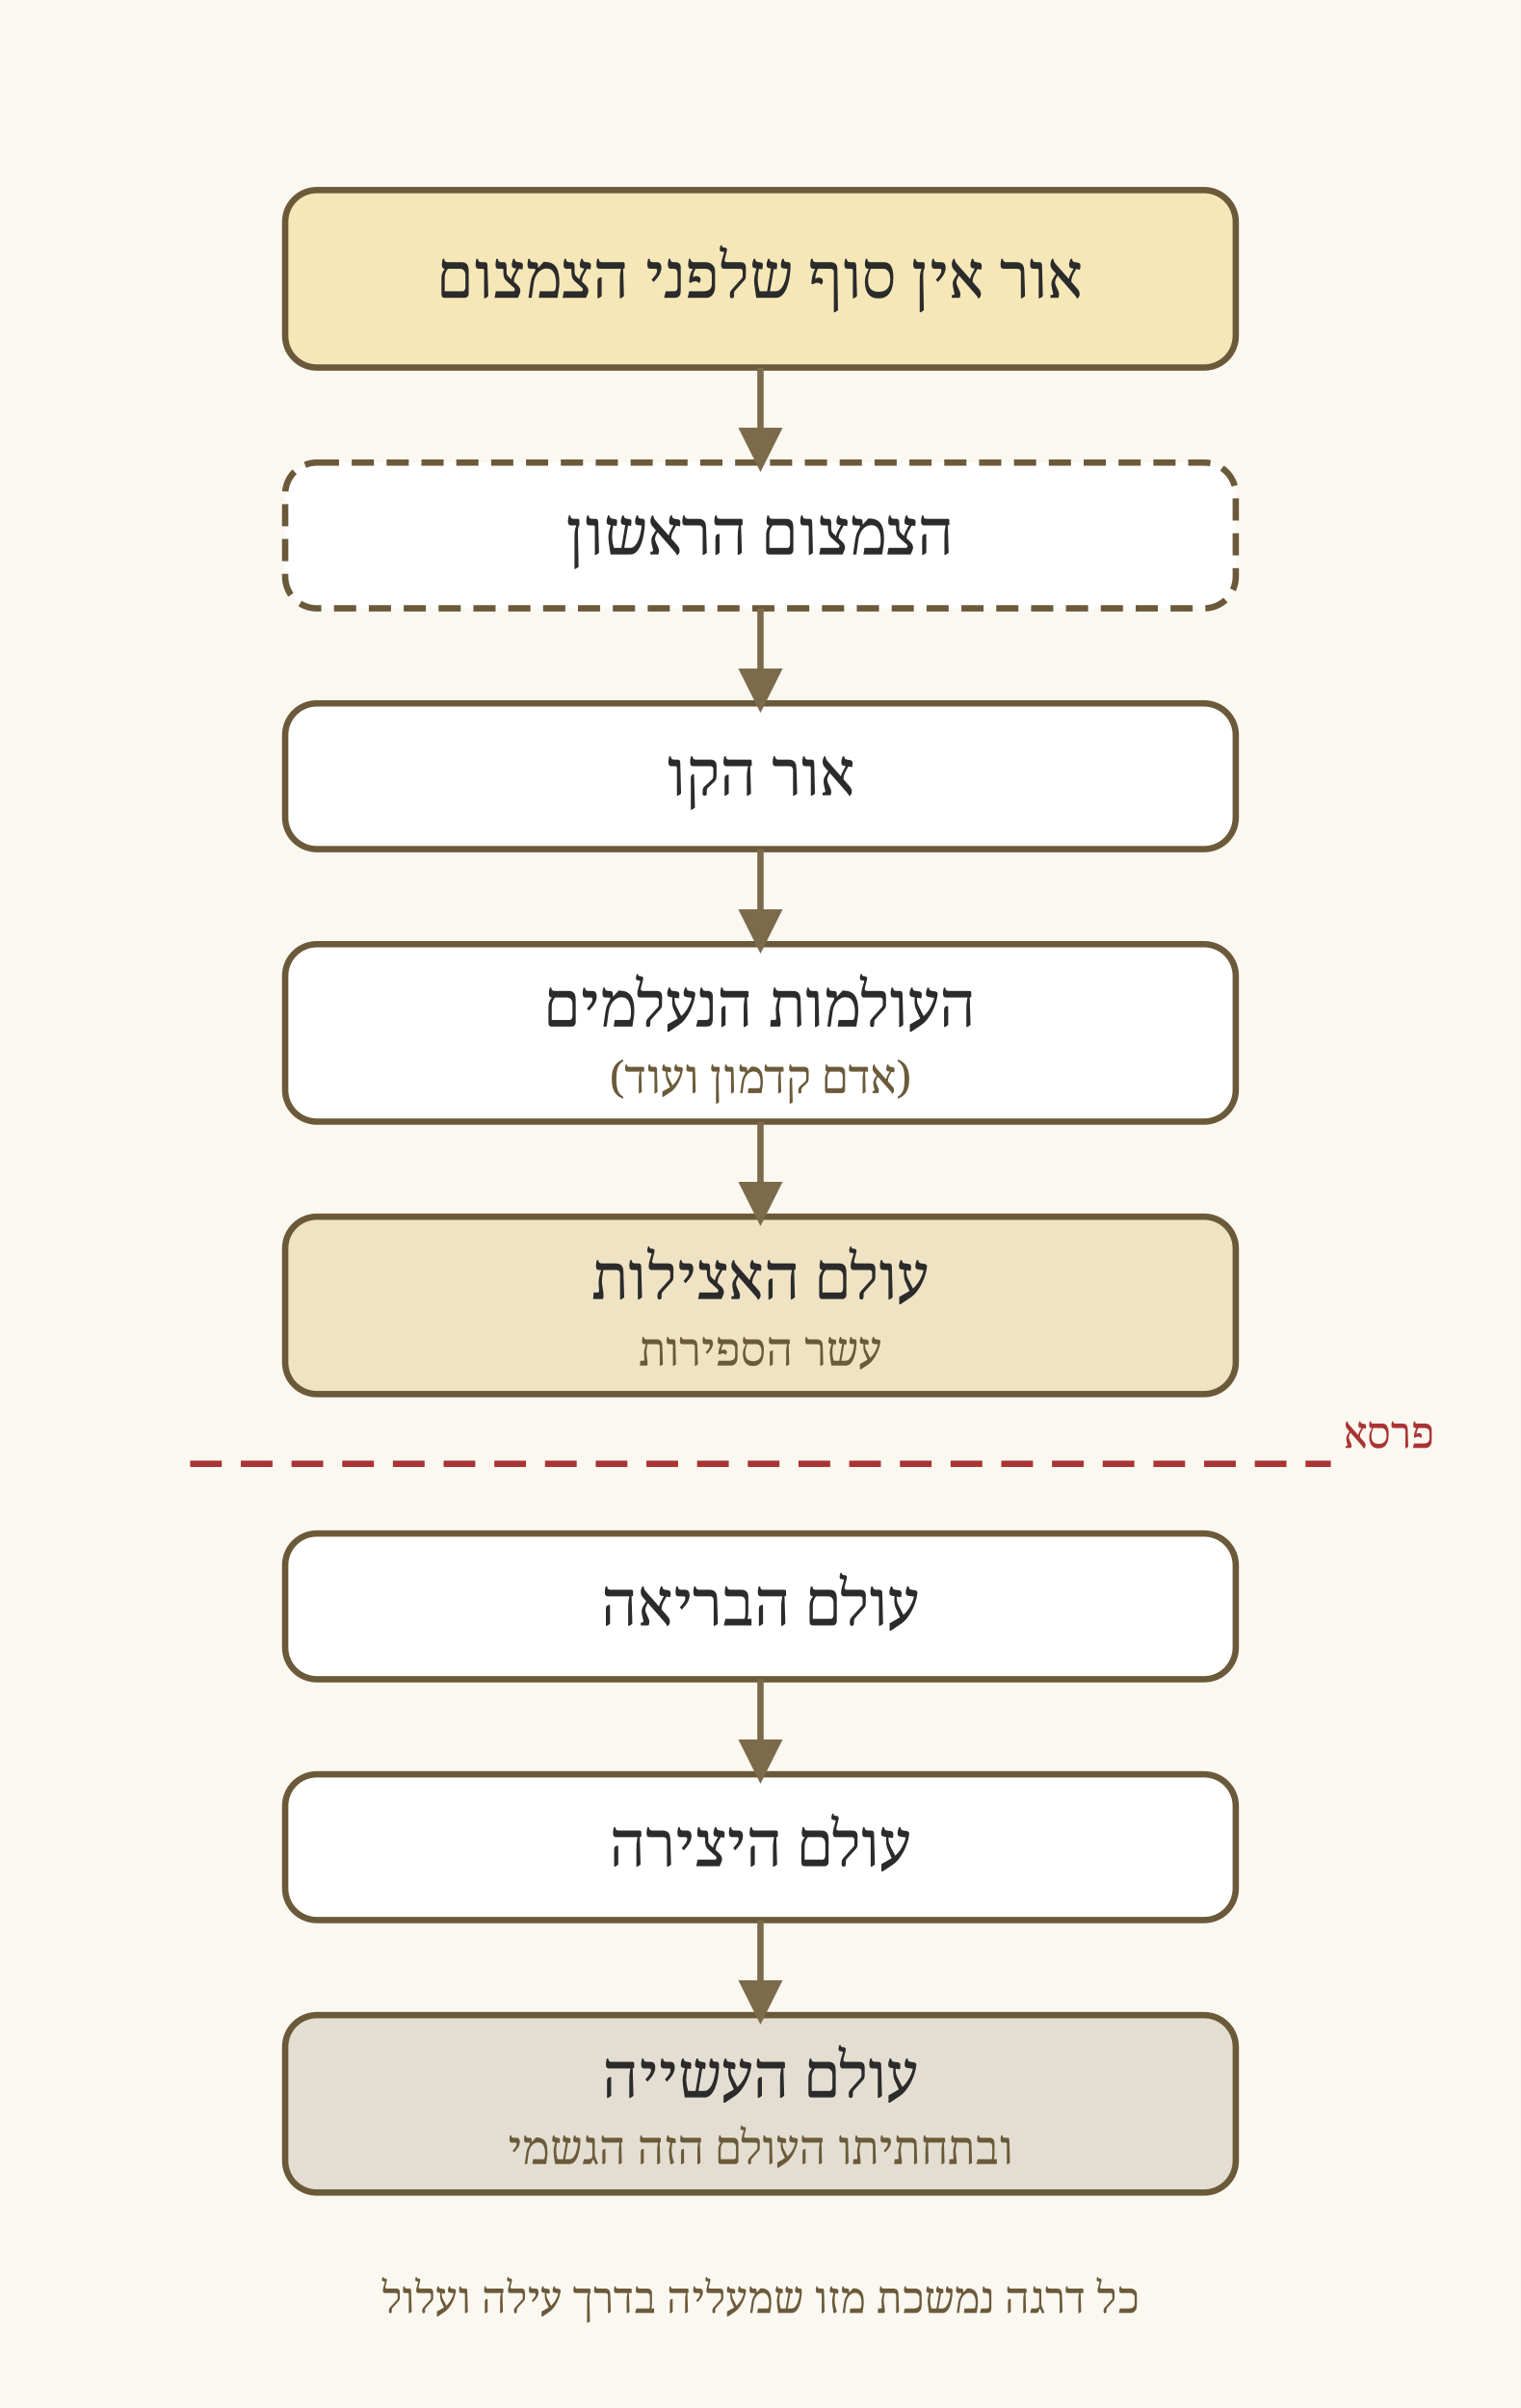
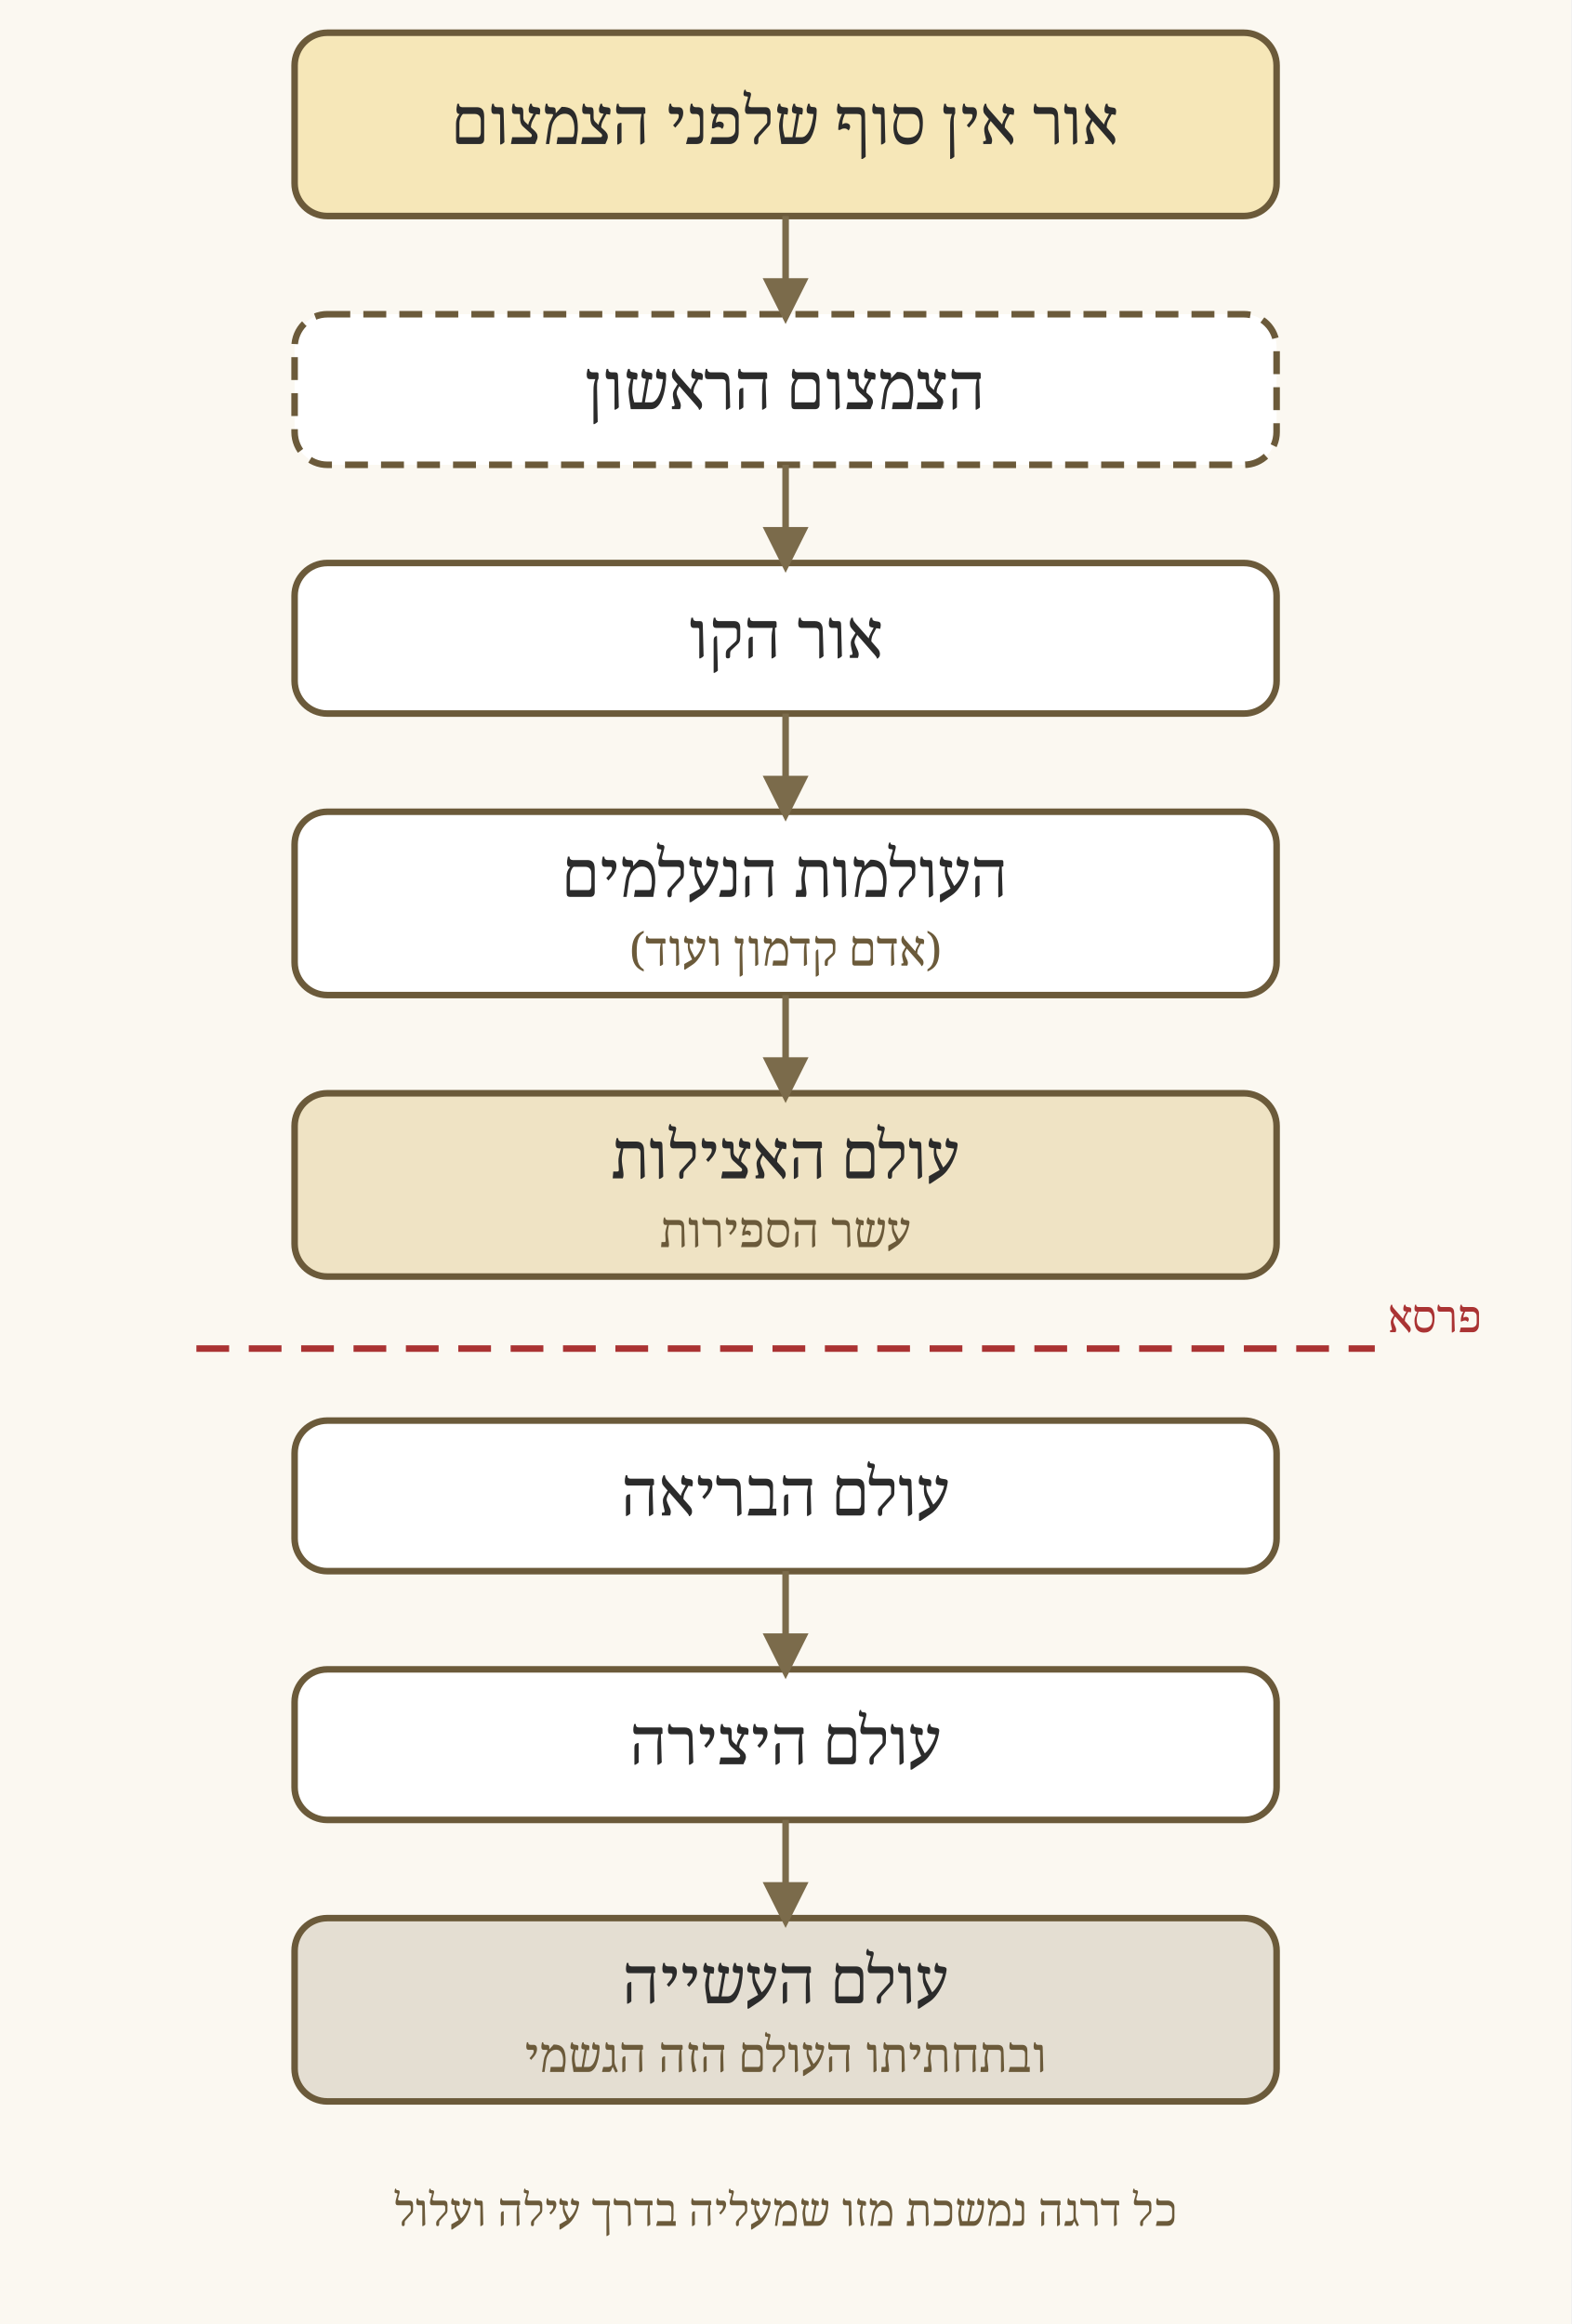
- <svg xmlns="http://www.w3.org/2000/svg" viewBox="0 0 480 760" font-family="David, 'Frank Ruehl CLM', 'Noto Serif Hebrew', serif" direction="rtl">
+ <svg xmlns="http://www.w3.org/2000/svg" viewBox="0 50 480 710" font-family="David, 'Frank Ruehl CLM', 'Noto Serif Hebrew', serif" direction="rtl">
  <defs>
    <linearGradient id="g" x1="0" y1="0" x2="0" y2="1">
      <stop offset="0" stop-color="#f6e7b8" />
      <stop offset="1" stop-color="#d9d2c3" />
    </linearGradient>
    <marker id="a" viewBox="0 0 10 10" refX="5" refY="5" markerWidth="7" markerHeight="7" orient="auto">
      <path d="M0,0L10,5L0,10z" fill="#7b6b4b" />
    </marker>
  </defs>
-   <rect width="480" height="760" fill="#fbf8f1" />
+   <rect y="50" width="480" height="710" fill="#fbf8f1" />
  <g font-size="19" text-anchor="middle" fill="#2b2b2b">
    <rect x="90" y="60" width="300" height="56" rx="10" fill="#f6e7b8" stroke="#6b5a3a" stroke-width="2" />
    <text x="240" y="94">אור אין סוף שלפני הצמצום</text>
    <rect x="90" y="146" width="300" height="46" rx="10" fill="#fff" stroke="#6b5a3a" stroke-width="2" stroke-dasharray="7 4" />
    <text x="240" y="175">הצמצום הראשון</text>
    <rect x="90" y="222" width="300" height="46" rx="10" fill="#fff" stroke="#6b5a3a" stroke-width="2" />
    <text x="240" y="251">אור הקו</text>
    <rect x="90" y="298" width="300" height="56" rx="10" fill="#fff" stroke="#6b5a3a" stroke-width="2" />
    <text x="240" y="324">העולמות הנעלמים</text>
    <text x="240" y="345" font-size="14" fill="#6b5a3a">(אדם קדמון ועוד)</text>
    <rect x="90" y="384" width="300" height="56" rx="10" fill="#efe3c4" stroke="#6b5a3a" stroke-width="2" />
    <text x="240" y="410">עולם האצילות</text>
    <text x="240" y="431" font-size="14" fill="#6b5a3a">עשר הספירות</text>
    <line x1="60" y1="462" x2="420" y2="462" stroke="#a33" stroke-width="2" stroke-dasharray="10 6" />
    <text x="430" y="467" font-size="13" fill="#a33" text-anchor="end" direction="rtl" transform="translate(-6,-10)">פרסא</text>
    <rect x="90" y="484" width="300" height="46" rx="10" fill="#fff" stroke="#6b5a3a" stroke-width="2" />
    <text x="240" y="513">עולם הבריאה</text>
    <rect x="90" y="560" width="300" height="46" rx="10" fill="#fff" stroke="#6b5a3a" stroke-width="2" />
    <text x="240" y="589">עולם היצירה</text>
    <rect x="90" y="636" width="300" height="56" rx="10" fill="#e4ded2" stroke="#6b5a3a" stroke-width="2" />
    <text x="240" y="662">עולם העשייה</text>
    <text x="240" y="683" font-size="14" fill="#6b5a3a">ובתחתיתו העולם הזה הגשמי</text>
  </g>
  <g stroke="#7b6b4b" stroke-width="2" marker-end="url(#a)">
    <line x1="240" y1="116" x2="240" y2="142" />
    <line x1="240" y1="192" x2="240" y2="218" />
    <line x1="240" y1="268" x2="240" y2="294" />
    <line x1="240" y1="354" x2="240" y2="380" />
    <line x1="240" y1="530" x2="240" y2="556" />
    <line x1="240" y1="606" x2="240" y2="632" />
  </g>
  <text x="240" y="730" text-anchor="middle" font-size="13" fill="#6b5a3a">כל דרגה נמשכת מזו שמעליה בדרך עילה ועלול</text>
</svg>
